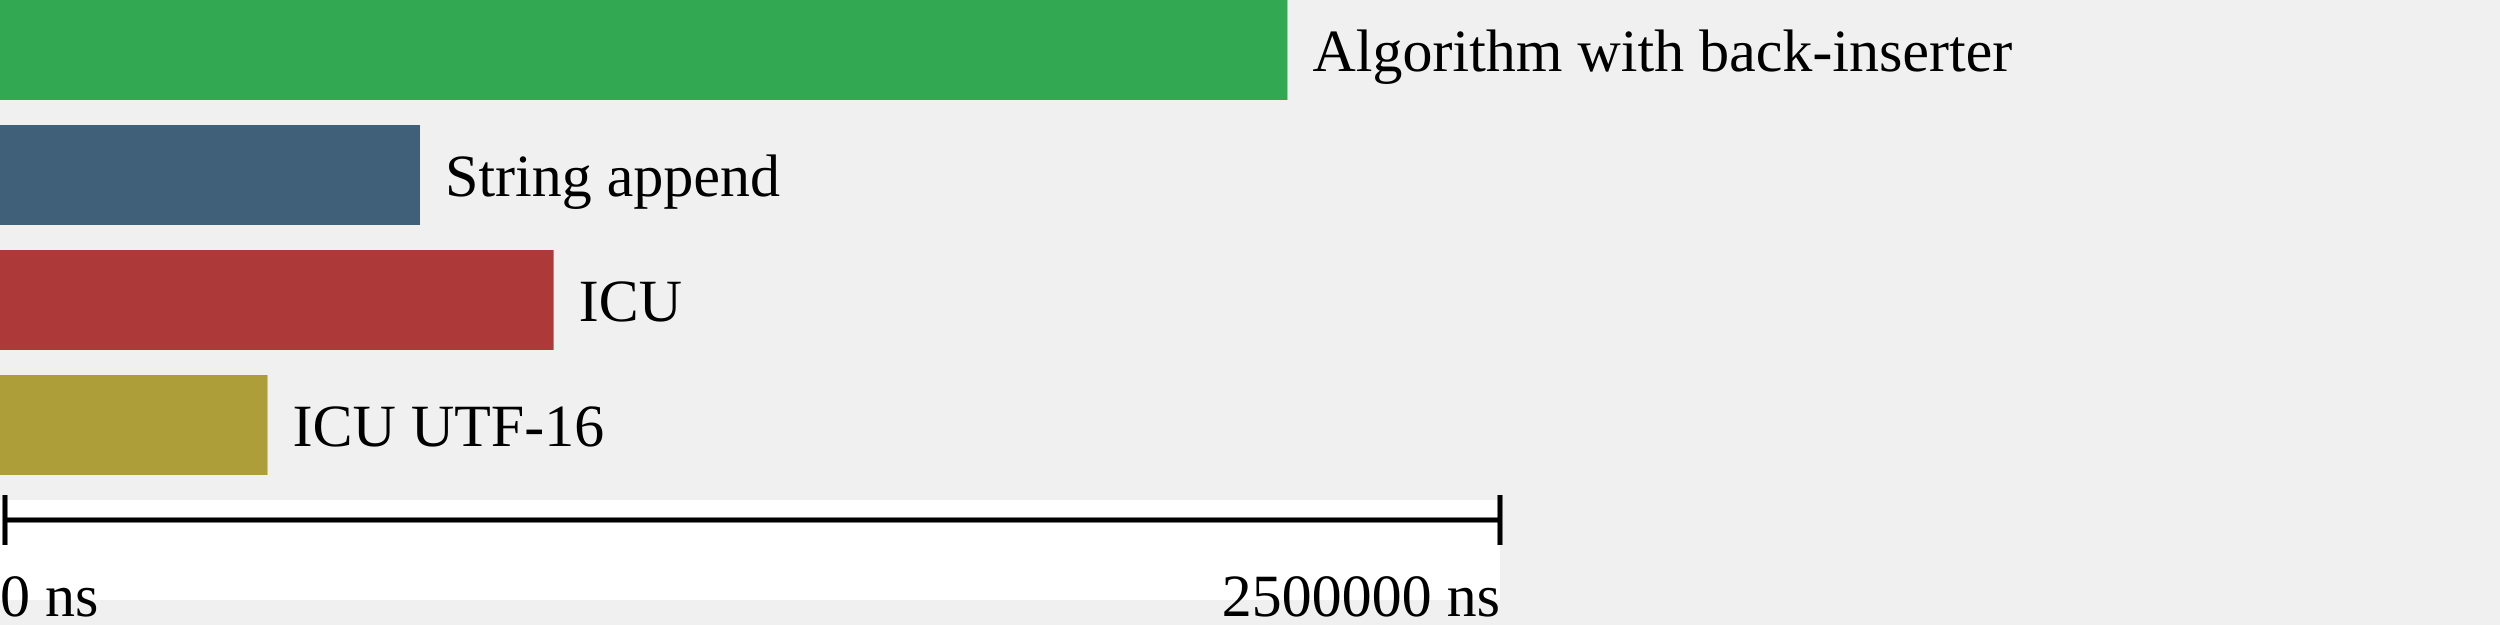
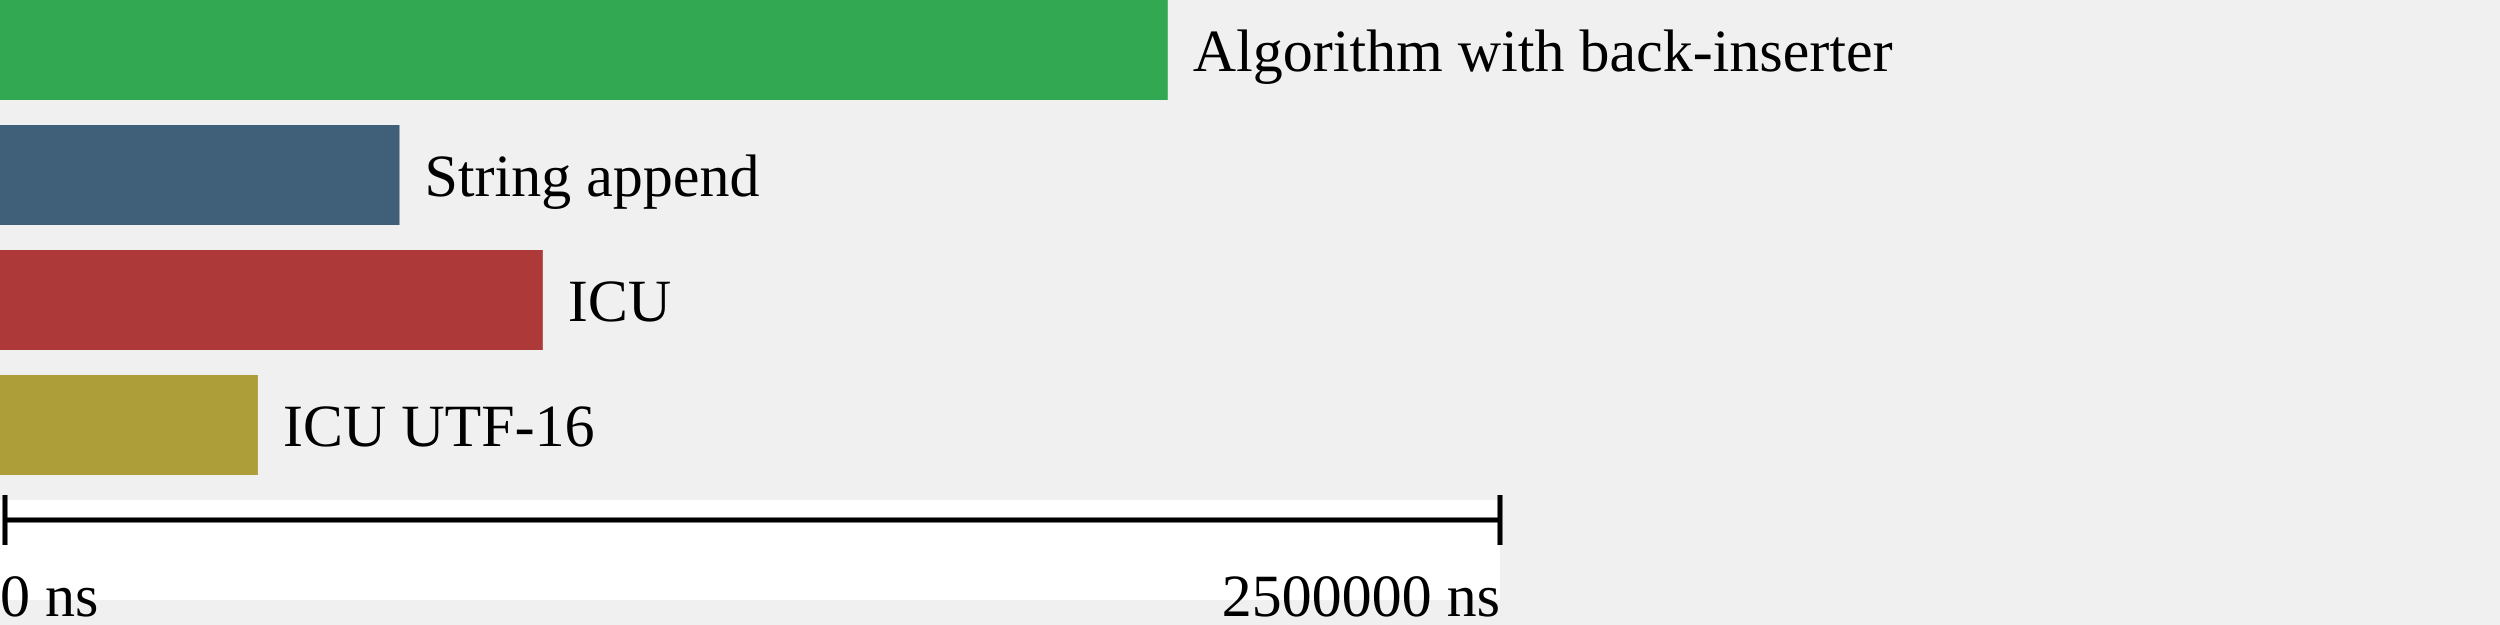
<svg xmlns="http://www.w3.org/2000/svg" version="1.1" width="500" height="125">
-   <rect width="257.488" height="20" y="0" fill="#32a852" />
-   <text x="262.488" y="10.0" dy=".35em" fill="black">Algorithm with back-inserter</text>
-   <rect width="84.005" height="20" y="25" fill="#3f6078" />
-   <text x="89.005" y="35.0" dy=".35em" fill="black">String append</text>
-   <rect width="110.725" height="20" y="50" fill="#ad3939" />
-   <text x="115.725" y="60.0" dy=".35em" fill="black">ICU</text>
-   <rect width="53.504" height="20" y="75" fill="#ad9e39" />
-   <text x="58.504" y="85.0" dy=".35em" fill="black">ICU UTF-16</text>
+   <rect width="233.555" height="20" y="0" fill="#32a852" />
+   <text x="238.555" y="10.0" dy=".35em" fill="black">Algorithm with back-inserter</text>
+   <rect width="79.897" height="20" y="25" fill="#3f6078" />
+   <text x="84.897" y="35.0" dy=".35em" fill="black">String append</text>
+   <rect width="108.563" height="20" y="50" fill="#ad3939" />
+   <text x="113.563" y="60.0" dy=".35em" fill="black">ICU</text>
+   <rect width="51.582" height="20" y="75" fill="#ad9e39" />
+   <text x="56.582" y="85.0" dy=".35em" fill="black">ICU UTF-16</text>
  <rect width="300" height="20" y="100" fill="white" />
  <line x1="1" y1="104" x2="300" y2="104" stroke="black" fill="black" />
  <line x1="1" y1="99" x2="1" y2="109" stroke="black" fill="black" />
  <line x1="300" y1="99" x2="300" y2="109" stroke="black" fill="black" />
  <text x="0" y="119.0" dy=".35em" fill="black">0 ns</text>
  <text x="300" y="119.0" dy=".35em" text-anchor="end" fill="black">2500000 ns</text>
</svg>
